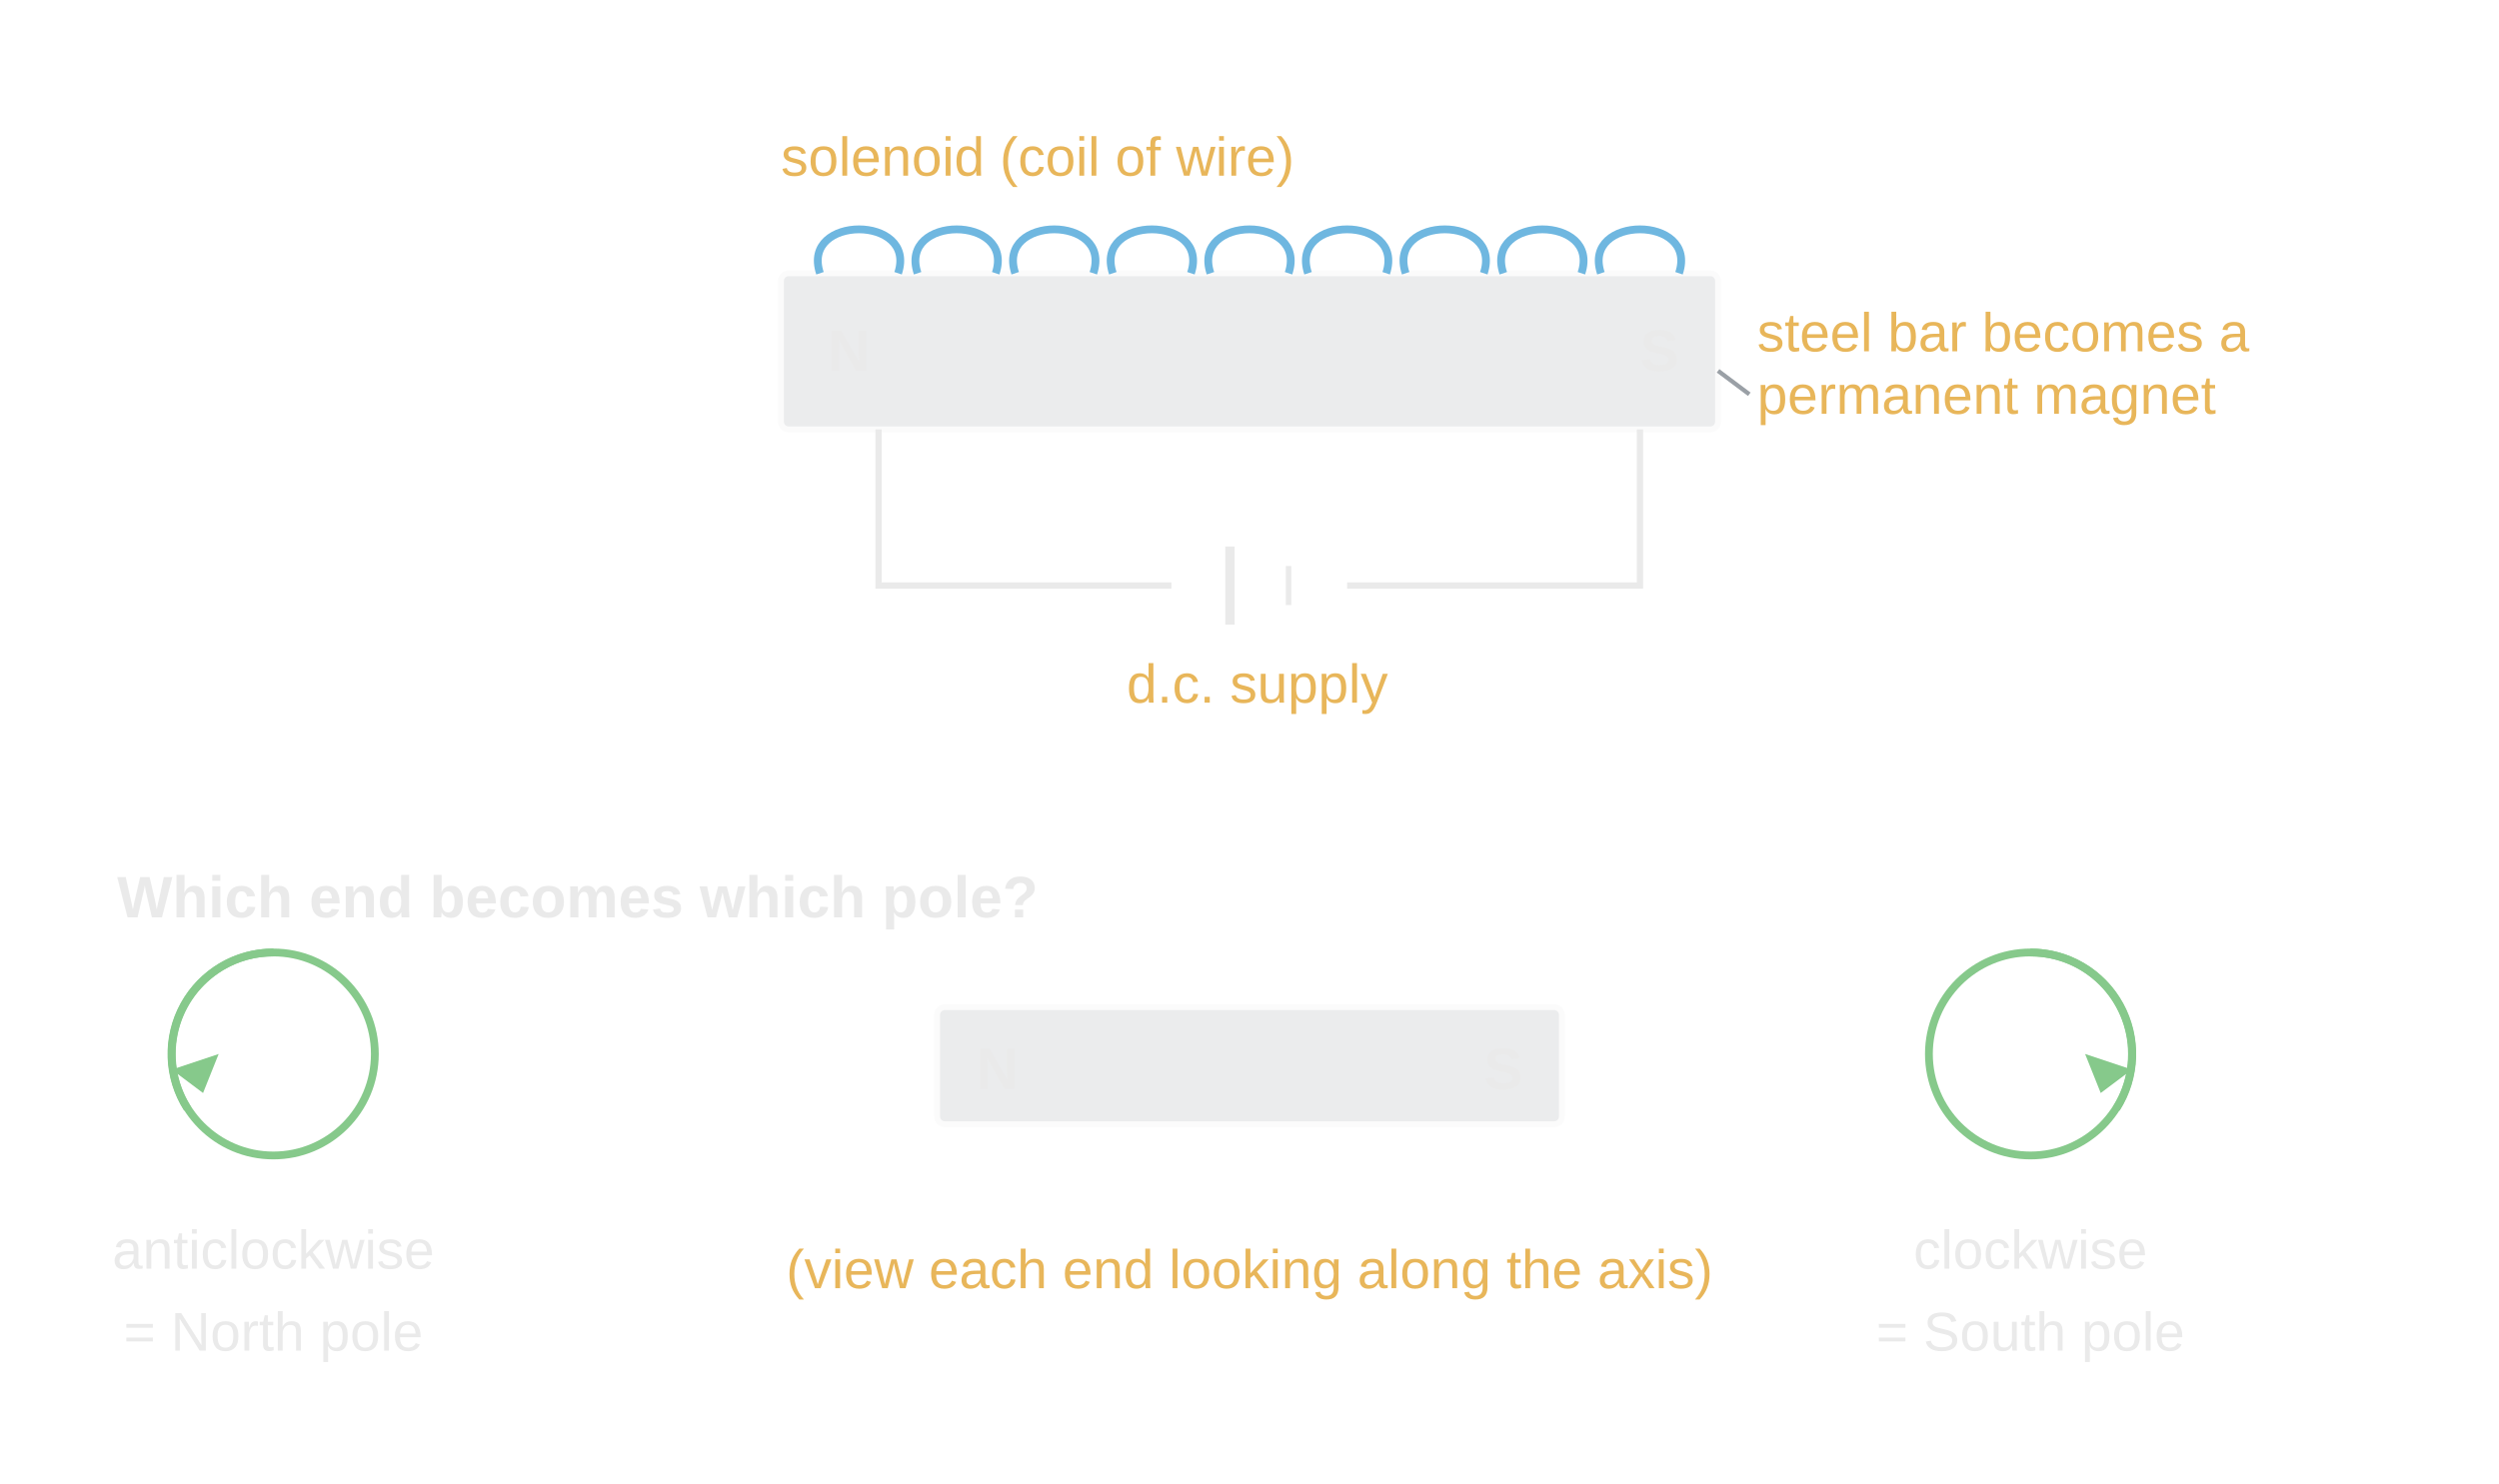
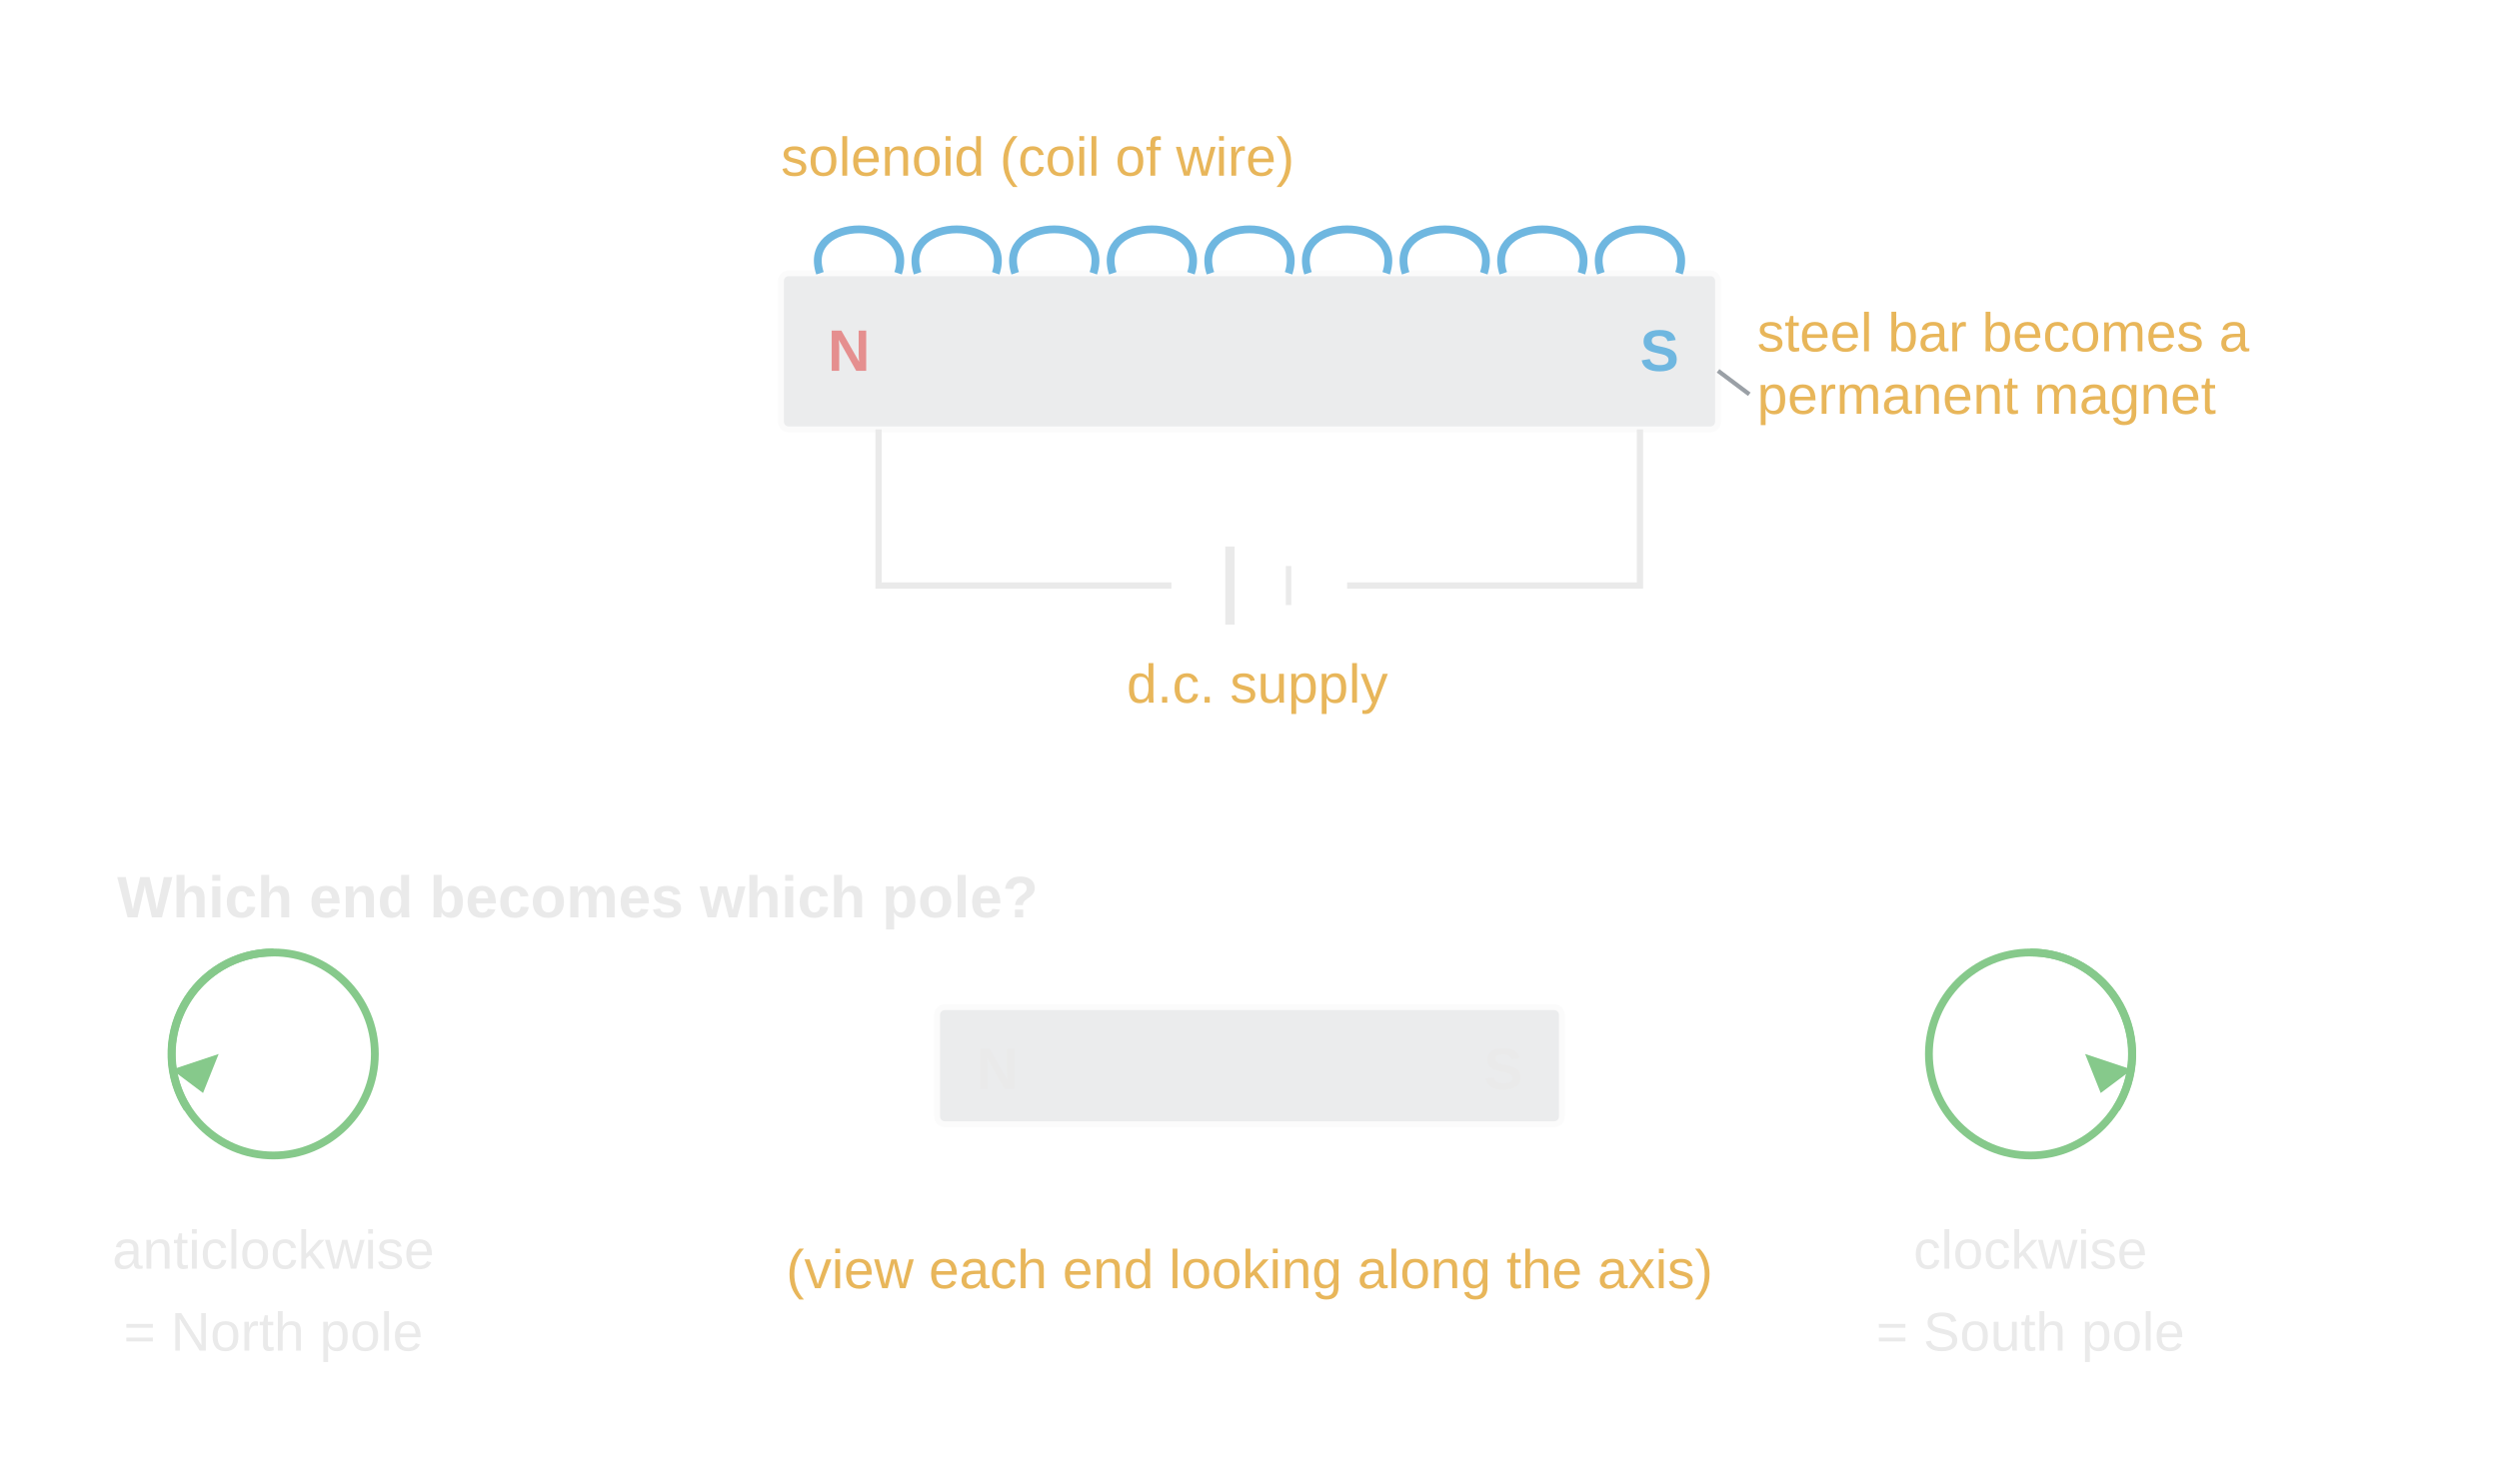
<svg xmlns="http://www.w3.org/2000/svg" viewBox="0 0 640 380" font-family="Segoe UI, Arial, sans-serif">
  <style>
    text { fill:#EAEAEA; }
    .bar { fill:#9AA0A6; opacity:0.20; stroke:#EAEAEA; stroke-width:1.5; }
    .coil { stroke:#6FB7E0; stroke-width:2; fill:none; }
    .wire { stroke:#EAEAEA; stroke-width:1.6; fill:none; }
    .pole { font-size:15px; font-weight:bold; fill:#EAEAEA; }
+     .poleN { font-size:15px; font-weight:bold; fill:#E58F8F; }
+     .poleS { font-size:15px; font-weight:bold; fill:#6FB7E0; }
    .lbl { fill:#E8B65A; font-size:14px; }
    .lead { stroke:#9AA0A6; stroke-width:1.1; fill:none; }
    .cur { stroke:#86C98B; stroke-width:2; fill:none; }
    .chead { fill:#86C98B; }
  </style>
  <rect class="bar" x="200" y="70" width="240" height="40" rx="2" />
-   <text class="pole" x="212" y="95">N</text>
-   <text class="pole" x="420" y="95">S</text>
+   <text class="poleN" x="212" y="95">N</text>
+   <text class="poleS" x="420" y="95">S</text>
  <g class="coil">
    <path d="M210,70 C205,55 235,55 230,70" />
    <path d="M235,70 C230,55 260,55 255,70" />
    <path d="M260,70 C255,55 285,55 280,70" />
    <path d="M285,70 C280,55 310,55 305,70" />
    <path d="M310,70 C305,55 335,55 330,70" />
    <path d="M335,70 C330,55 360,55 355,70" />
    <path d="M360,70 C355,55 385,55 380,70" />
    <path d="M385,70 C380,55 410,55 405,70" />
    <path d="M410,70 C405,55 435,55 430,70" />
  </g>
  <path class="wire" d="M225,110 L225,150 L300,150" />
  <path class="wire" d="M420,110 L420,150 L345,150" />
  <g stroke="#EAEAEA" fill="none">
    <line x1="315" y1="140" x2="315" y2="160" stroke-width="2.4" />
    <line x1="330" y1="145" x2="330" y2="155" stroke-width="1.4" />
  </g>
  <text x="322" y="180" text-anchor="middle" class="lbl">d.c. supply</text>
  <text x="200" y="45" class="lbl">solenoid (coil of wire)</text>
  <text x="450" y="90" class="lbl">steel bar becomes a</text>
  <text x="450" y="106" class="lbl">permanent magnet</text>
  <path class="lead" d="M448,101 L440,95" />
  <text x="30" y="235" font-size="15" font-weight="bold">Which end becomes which pole?</text>
  <g transform="translate(70,270)">
    <circle cx="0" cy="0" r="26" class="cur" />
    <path class="cur" d="M0,-26 A26,26 0 0 0 -22,14" />
    <polygon class="chead" points="-26,4 -18,10 -14,0" />
    <text x="0" y="55" text-anchor="middle" font-size="14">anticlockwise</text>
    <text x="0" y="76" text-anchor="middle" font-size="14">= North pole</text>
  </g>
  <g transform="translate(520,270)">
    <circle cx="0" cy="0" r="26" class="cur" />
    <path class="cur" d="M0,-26 A26,26 0 0 1 22,14" />
    <polygon class="chead" points="26,4 18,10 14,0" />
    <text x="0" y="55" text-anchor="middle" font-size="14">clockwise</text>
    <text x="0" y="76" text-anchor="middle" font-size="14">= South pole</text>
  </g>
  <g transform="translate(240,258)">
    <rect class="bar" x="0" y="0" width="160" height="30" rx="2" />
    <text class="pole" x="10" y="21">N</text>
    <text class="pole" x="140" y="21">S</text>
  </g>
  <text x="320" y="330" text-anchor="middle" class="lbl">(view each end looking along the axis)</text>
</svg>
